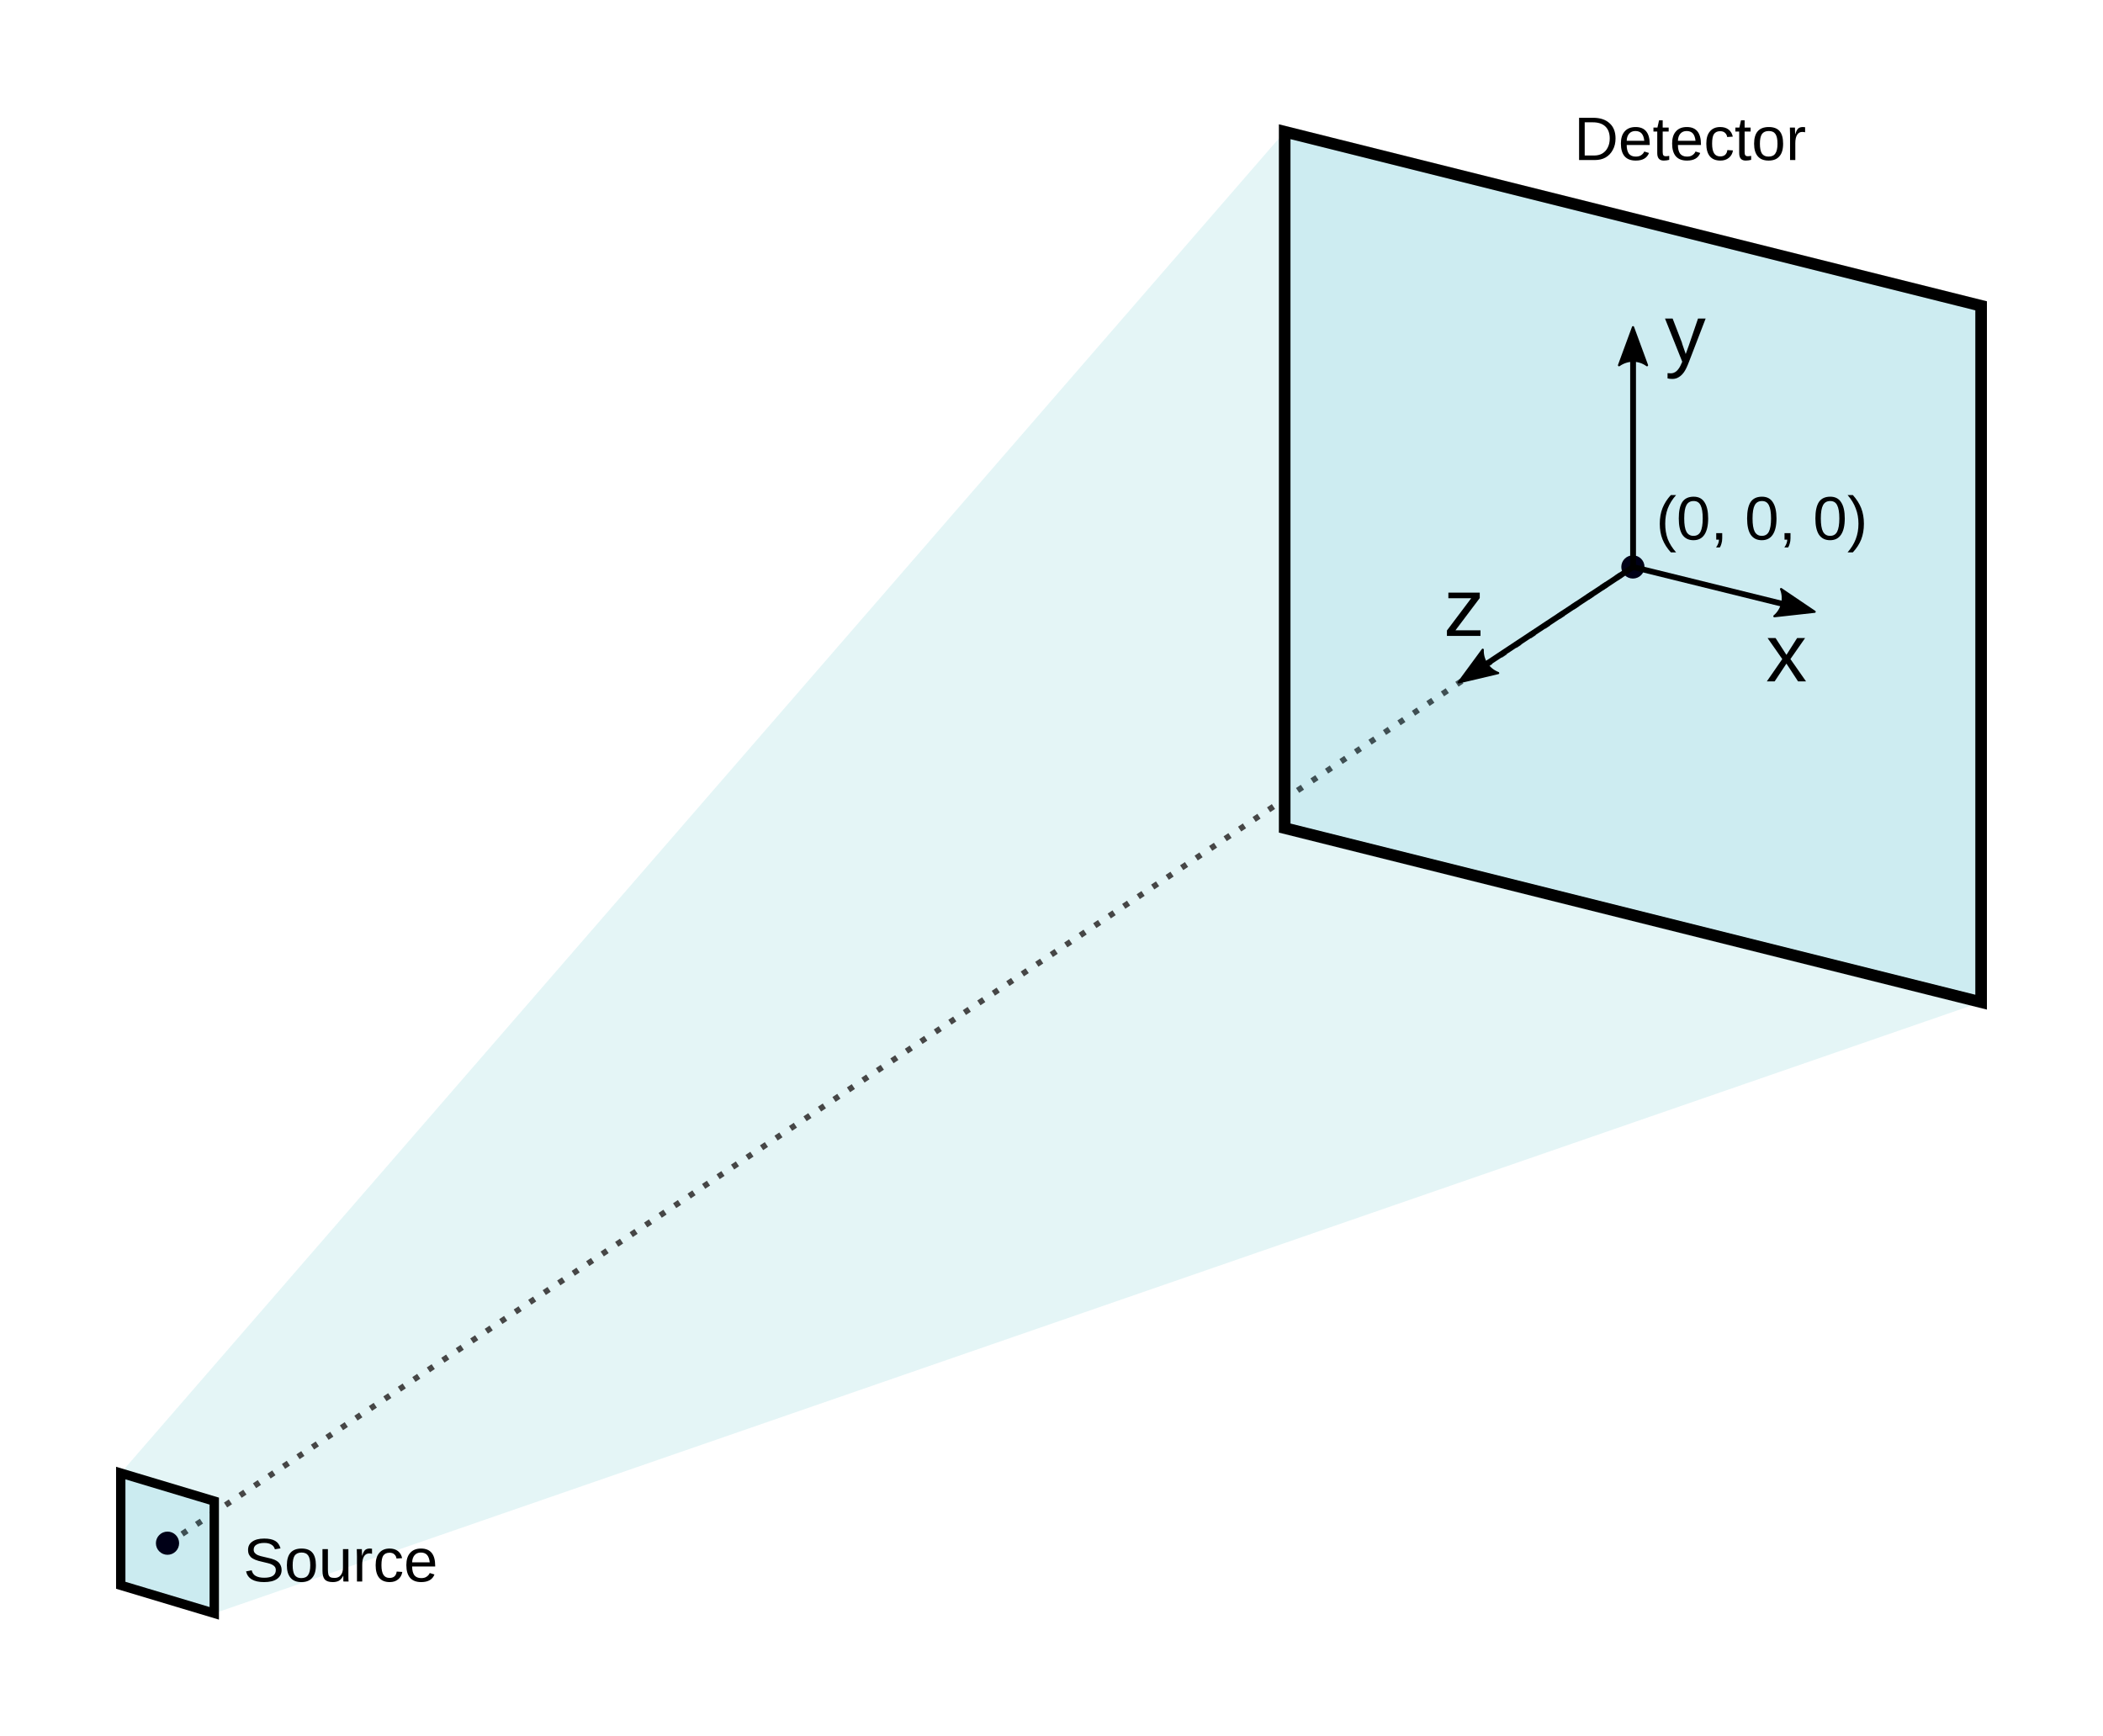
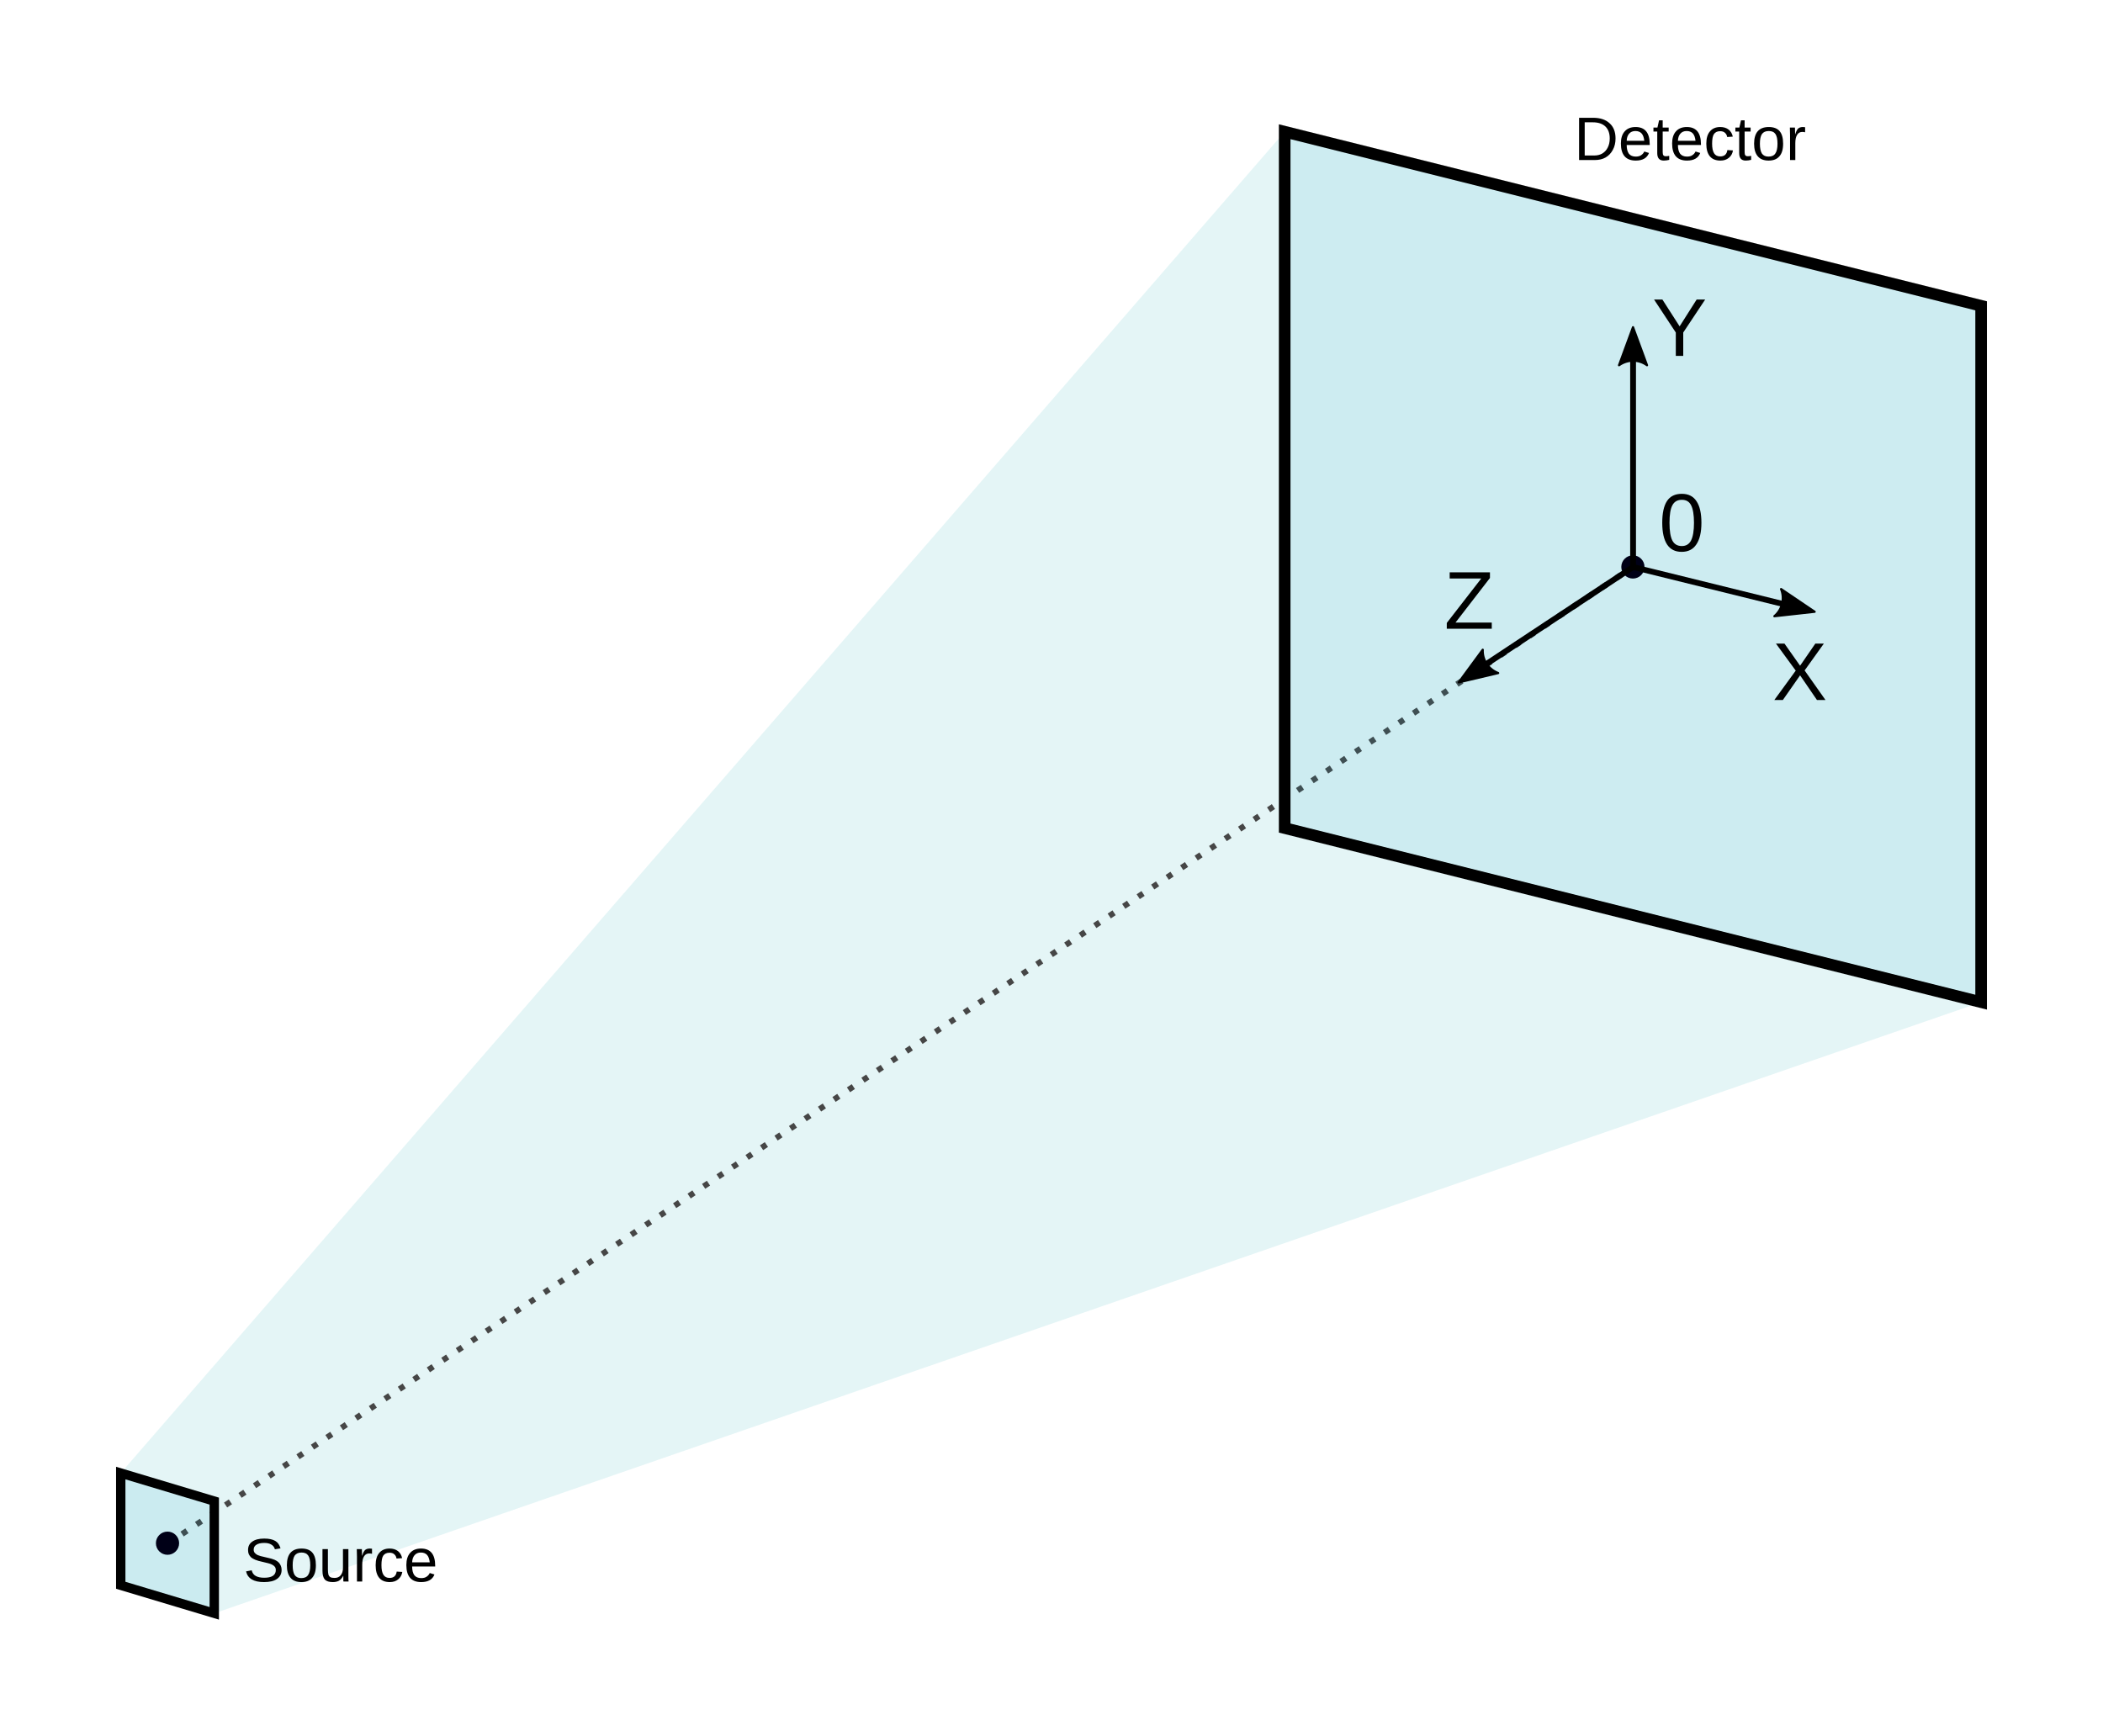
<svg xmlns="http://www.w3.org/2000/svg" width="181.18mm" height="149.554mm" viewBox="0 0 181.18 149.554" version="1.1" id="svg8">
  <defs id="defs2">
    <marker orient="auto" refY="0" refX="0" id="marker11502" style="overflow:visible">
      <path id="path11500" style="fill:#000000;fill-opacity:1;fill-rule:evenodd;stroke:#000000;stroke-width:0.625;stroke-linejoin:round;stroke-opacity:1" d="M 8.719,4.034 -2.207,0.016 8.719,-4.002 c -1.745,2.372 -1.735,5.617 -6e-7,8.035 z" transform="scale(0.6)" />
    </marker>
    <marker style="overflow:visible" id="marker8058" refX="0" refY="0" orient="auto">
      <path transform="scale(-0.6)" d="M 8.719,4.034 -2.207,0.016 8.719,-4.002 c -1.745,2.372 -1.735,5.617 -6e-7,8.035 z" style="fill:#000000;fill-opacity:1;fill-rule:evenodd;stroke:#000000;stroke-width:0.625;stroke-linejoin:round;stroke-opacity:1" id="path8056" />
    </marker>
    <marker style="overflow:visible" id="marker7922" refX="0" refY="0" orient="auto">
      <path transform="scale(-0.6)" d="M 8.719,4.034 -2.207,0.016 8.719,-4.002 c -1.745,2.372 -1.735,5.617 -6e-7,8.035 z" style="fill:#000000;fill-opacity:1;fill-rule:evenodd;stroke:#000000;stroke-width:0.625;stroke-linejoin:round;stroke-opacity:1" id="path7920" />
    </marker>
    <marker style="overflow:visible" id="marker6505" refX="0" refY="0" orient="auto">
      <path transform="scale(-0.6)" d="M 8.719,4.034 -2.207,0.016 8.719,-4.002 c -1.745,2.372 -1.735,5.617 -6e-7,8.035 z" style="fill:#000000;fill-opacity:1;fill-rule:evenodd;stroke:#000000;stroke-width:0.625;stroke-linejoin:round;stroke-opacity:1" id="path6503" />
    </marker>
    <marker orient="auto" refY="0" refX="0" id="marker5752" style="overflow:visible">
      <path id="path5750" style="fill:#000000;fill-opacity:1;fill-rule:evenodd;stroke:#000000;stroke-width:0.625;stroke-linejoin:round;stroke-opacity:1" d="M 8.719,4.034 -2.207,0.016 8.719,-4.002 c -1.745,2.372 -1.735,5.617 -6e-7,8.035 z" transform="scale(-0.6)" />
    </marker>
    <marker style="overflow:visible" id="marker5273" refX="0" refY="0" orient="auto">
      <path transform="scale(-0.6)" d="M 8.719,4.034 -2.207,0.016 8.719,-4.002 c -1.745,2.372 -1.735,5.617 -6e-7,8.035 z" style="fill:#000000;fill-opacity:1;fill-rule:evenodd;stroke:#000000;stroke-width:0.625;stroke-linejoin:round;stroke-opacity:1" id="path5271" />
    </marker>
    <marker orient="auto" refY="0" refX="0" id="Arrow2Mstart" style="overflow:visible">
      <path id="path4621" style="fill:#000000;fill-opacity:1;fill-rule:evenodd;stroke:#000000;stroke-width:0.625;stroke-linejoin:round;stroke-opacity:1" d="M 8.719,4.034 -2.207,0.016 8.719,-4.002 c -1.745,2.372 -1.735,5.617 -6e-7,8.035 z" transform="scale(0.6)" />
    </marker>
    <marker orient="auto" refY="0" refX="0" id="Arrow2Lstart" style="overflow:visible">
      <path id="path4615" style="fill:#000000;fill-opacity:1;fill-rule:evenodd;stroke:#000000;stroke-width:0.625;stroke-linejoin:round;stroke-opacity:1" d="M 8.719,4.034 -2.207,0.016 8.719,-4.002 c -1.745,2.372 -1.735,5.617 -6e-7,8.035 z" transform="matrix(1.1,0,0,1.1,1.1,0)" />
    </marker>
    <marker orient="auto" refY="0" refX="0" id="Arrow1Mstart" style="overflow:visible">
      <path id="path4603" d="M 0,0 5,-5 -12.5,0 5,5 Z" style="fill:#000000;fill-opacity:1;fill-rule:evenodd;stroke:#000000;stroke-width:1pt;stroke-opacity:1" transform="matrix(0.4,0,0,0.4,4,0)" />
    </marker>
    <marker style="overflow:visible" id="marker4969" refX="0" refY="0" orient="auto">
      <path transform="scale(-0.6)" d="M 8.719,4.034 -2.207,0.016 8.719,-4.002 c -1.745,2.372 -1.735,5.617 -6e-7,8.035 z" style="fill:#000000;fill-opacity:1;fill-rule:evenodd;stroke:#000000;stroke-width:0.625;stroke-linejoin:round;stroke-opacity:1" id="path4967" />
    </marker>
    <marker orient="auto" refY="0" refX="0" id="Arrow1Send" style="overflow:visible">
      <path id="path4612" d="M 0,0 5,-5 -12.5,0 5,5 Z" style="fill:#000000;fill-opacity:1;fill-rule:evenodd;stroke:#000000;stroke-width:1pt;stroke-opacity:1" transform="matrix(-0.2,0,0,-0.2,-1.2,0)" />
    </marker>
    <marker orient="auto" refY="0" refX="0" id="Arrow2Lend" style="overflow:visible">
      <path id="path4618" style="fill:#cccccc;fill-opacity:1;fill-rule:evenodd;stroke:#000000;stroke-width:0.625;stroke-linejoin:round;stroke-opacity:1" d="M 8.719,4.034 -2.207,0.016 8.719,-4.002 c -1.745,2.372 -1.735,5.617 -6e-7,8.035 z" transform="matrix(-1.1,0,0,-1.1,-1.1,0)" />
    </marker>
    <marker orient="auto" refY="0" refX="0" id="marker5682-0" style="overflow:visible">
      <path id="path5680-1" style="fill:#000000;fill-opacity:1;fill-rule:evenodd;stroke:#000000;stroke-width:0.625;stroke-linejoin:round;stroke-opacity:1" d="M 8.719,4.034 -2.207,0.016 8.719,-4.002 c -1.745,2.372 -1.735,5.617 -6e-7,8.035 z" transform="scale(-0.6)" />
    </marker>
    <marker orient="auto" refY="0" refX="0" id="marker5752-0" style="overflow:visible">
      <path id="path5750-7" style="fill:#000000;fill-opacity:1;fill-rule:evenodd;stroke:#000000;stroke-width:0.625;stroke-linejoin:round;stroke-opacity:1" d="M 8.719,4.034 -2.207,0.016 8.719,-4.002 c -1.745,2.372 -1.735,5.617 -6e-7,8.035 z" transform="scale(-0.6)" />
    </marker>
    <marker style="overflow:visible" id="marker6505-1" refX="0" refY="0" orient="auto">
      <path transform="scale(-0.6)" d="M 8.719,4.034 -2.207,0.016 8.719,-4.002 c -1.745,2.372 -1.735,5.617 -6e-7,8.035 z" style="fill:#000000;fill-opacity:1;fill-rule:evenodd;stroke:#000000;stroke-width:0.625;stroke-linejoin:round;stroke-opacity:1" id="path6503-6" />
    </marker>
    <marker style="overflow:visible" id="marker6505-1-9" refX="0" refY="0" orient="auto">
      <path transform="scale(-0.6)" d="M 8.719,4.034 -2.207,0.016 8.719,-4.002 c -1.745,2.372 -1.735,5.617 -6e-7,8.035 z" style="fill:#000000;fill-opacity:1;fill-rule:evenodd;stroke:#000000;stroke-width:0.625;stroke-linejoin:round;stroke-opacity:1" id="path6503-6-3" />
    </marker>
    <marker style="overflow:visible" id="marker6505-1-1" refX="0" refY="0" orient="auto">
      <path transform="scale(-0.6)" d="M 8.719,4.034 -2.207,0.016 8.719,-4.002 c -1.745,2.372 -1.735,5.617 -6e-7,8.035 z" style="fill:#000000;fill-opacity:1;fill-rule:evenodd;stroke:#000000;stroke-width:0.625;stroke-linejoin:round;stroke-opacity:1" id="path6503-6-4" />
    </marker>
    <marker style="overflow:visible" id="marker6505-1-5" refX="0" refY="0" orient="auto">
      <path transform="scale(-0.6)" d="M 8.719,4.034 -2.207,0.016 8.719,-4.002 c -1.745,2.372 -1.735,5.617 -6e-7,8.035 z" style="fill:#000000;fill-opacity:1;fill-rule:evenodd;stroke:#000000;stroke-width:0.625;stroke-linejoin:round;stroke-opacity:1" id="path6503-6-9" />
    </marker>
    <marker orient="auto" refY="0" refX="0" id="Arrow1Mstart-9" style="overflow:visible">
      <path id="path4603-6" d="M 0,0 5,-5 -12.5,0 5,5 Z" style="fill:#000000;fill-opacity:1;fill-rule:evenodd;stroke:#000000;stroke-width:1pt;stroke-opacity:1" transform="matrix(0.4,0,0,0.4,4,0)" />
    </marker>
    <marker orient="auto" refY="0" refX="0" id="Arrow1Mstart-9-1" style="overflow:visible">
      <path id="path4603-6-3" d="M 0,0 5,-5 -12.5,0 5,5 Z" style="fill:#000000;fill-opacity:1;fill-rule:evenodd;stroke:#000000;stroke-width:1pt;stroke-opacity:1" transform="matrix(0.4,0,0,0.4,4,0)" />
    </marker>
    <marker orient="auto" refY="0" refX="0" id="marker11502-2" style="overflow:visible">
      <path id="path11500-4" style="fill:#000000;fill-opacity:1;fill-rule:evenodd;stroke:#000000;stroke-width:0.625;stroke-linejoin:round;stroke-opacity:1" d="M 8.719,4.034 -2.207,0.016 8.719,-4.002 c -1.745,2.372 -1.735,5.617 -6e-7,8.035 z" transform="scale(0.6)" />
    </marker>
    <marker style="overflow:visible" id="marker6505-1-9-1" refX="0" refY="0" orient="auto">
      <path transform="scale(-0.6)" d="M 8.719,4.034 -2.207,0.016 8.719,-4.002 c -1.745,2.372 -1.735,5.617 -6e-7,8.035 z" style="fill:#000000;fill-opacity:1;fill-rule:evenodd;stroke:#000000;stroke-width:0.625;stroke-linejoin:round;stroke-opacity:1" id="path6503-6-3-5" />
    </marker>
    <marker style="overflow:visible" id="marker6505-1-9-1-3" refX="0" refY="0" orient="auto">
      <path transform="scale(-0.6)" d="M 8.719,4.034 -2.207,0.016 8.719,-4.002 c -1.745,2.372 -1.735,5.617 -6e-7,8.035 z" style="fill:#000000;fill-opacity:1;fill-rule:evenodd;stroke:#000000;stroke-width:0.625;stroke-linejoin:round;stroke-opacity:1" id="path6503-6-3-5-6" />
    </marker>
    <marker style="overflow:visible" id="marker4969-1" refX="0" refY="0" orient="auto">
      <path transform="scale(-0.6)" d="M 8.719,4.034 -2.207,0.016 8.719,-4.002 c -1.745,2.372 -1.735,5.617 -6e-7,8.035 z" style="fill:#000000;fill-opacity:1;fill-rule:evenodd;stroke:#000000;stroke-width:0.625;stroke-linejoin:round;stroke-opacity:1" id="path4967-1" />
    </marker>
    <marker style="overflow:visible" id="marker6505-1-9-0" refX="0" refY="0" orient="auto">
      <path transform="scale(-0.6)" d="M 8.719,4.034 -2.207,0.016 8.719,-4.002 c -1.745,2.372 -1.735,5.617 -6e-7,8.035 z" style="fill:#000000;fill-opacity:1;fill-rule:evenodd;stroke:#000000;stroke-width:0.625;stroke-linejoin:round;stroke-opacity:1" id="path6503-6-3-8" />
    </marker>
    <marker style="overflow:visible" id="marker4969-3" refX="0" refY="0" orient="auto">
      <path transform="scale(-0.6)" d="M 8.719,4.034 -2.207,0.016 8.719,-4.002 c -1.745,2.372 -1.735,5.617 -6e-7,8.035 z" style="fill:#000000;fill-opacity:1;fill-rule:evenodd;stroke:#000000;stroke-width:0.625;stroke-linejoin:round;stroke-opacity:1" id="path4967-3" />
    </marker>
    <marker style="overflow:visible" id="marker6505-1-15" refX="0" refY="0" orient="auto">
      <path transform="scale(-0.6)" d="M 8.719,4.034 -2.207,0.016 8.719,-4.002 c -1.745,2.372 -1.735,5.617 -6e-7,8.035 z" style="fill:#000000;fill-opacity:1;fill-rule:evenodd;stroke:#000000;stroke-width:0.625;stroke-linejoin:round;stroke-opacity:1" id="path6503-6-99" />
    </marker>
    <marker orient="auto" refY="0" refX="0" id="marker5752-6" style="overflow:visible">
      <path id="path5750-5" style="fill:#000000;fill-opacity:1;fill-rule:evenodd;stroke:#000000;stroke-width:0.625;stroke-linejoin:round;stroke-opacity:1" d="M 8.719,4.034 -2.207,0.016 8.719,-4.002 c -1.745,2.372 -1.735,5.617 -6e-7,8.035 z" transform="scale(-0.6)" />
    </marker>
    <marker orient="auto" refY="0" refX="0" id="marker5752-5" style="overflow:visible">
      <path id="path5750-6" style="fill:#000000;fill-opacity:1;fill-rule:evenodd;stroke:#000000;stroke-width:0.625;stroke-linejoin:round;stroke-opacity:1" d="M 8.719,4.034 -2.207,0.016 8.719,-4.002 c -1.745,2.372 -1.735,5.617 -6e-7,8.035 z" transform="scale(-0.6)" />
    </marker>
    <marker style="overflow:visible" id="marker6505-1-15-2" refX="0" refY="0" orient="auto">
      <path transform="scale(-0.6)" d="M 8.719,4.034 -2.207,0.016 8.719,-4.002 c -1.745,2.372 -1.735,5.617 -6e-7,8.035 z" style="fill:#000000;fill-opacity:1;fill-rule:evenodd;stroke:#000000;stroke-width:0.625;stroke-linejoin:round;stroke-opacity:1" id="path6503-6-99-4" />
    </marker>
    <marker orient="auto" refY="0" refX="0" id="marker11502-6" style="overflow:visible">
      <path id="path11500-42" style="fill:#000000;fill-opacity:1;fill-rule:evenodd;stroke:#000000;stroke-width:0.625;stroke-linejoin:round;stroke-opacity:1" d="M 8.719,4.034 -2.207,0.016 8.719,-4.002 c -1.745,2.372 -1.735,5.617 -6e-7,8.035 z" transform="scale(0.6)" />
    </marker>
    <marker orient="auto" refY="0" refX="0" id="marker11502-5" style="overflow:visible">
      <path id="path11500-7" style="fill:#000000;fill-opacity:1;fill-rule:evenodd;stroke:#000000;stroke-width:0.625;stroke-linejoin:round;stroke-opacity:1" d="M 8.719,4.034 -2.207,0.016 8.719,-4.002 c -1.745,2.372 -1.735,5.617 -6e-7,8.035 z" transform="scale(0.6)" />
    </marker>
    <marker orient="auto" refY="0" refX="0" id="marker11502-2-9" style="overflow:visible">
      <path id="path11500-4-6" style="fill:#000000;fill-opacity:1;fill-rule:evenodd;stroke:#000000;stroke-width:0.625;stroke-linejoin:round;stroke-opacity:1" d="M 8.719,4.034 -2.207,0.016 8.719,-4.002 c -1.745,2.372 -1.735,5.617 -6e-7,8.035 z" transform="scale(0.6)" />
    </marker>
    <marker orient="auto" refY="0" refX="0" id="marker11502-2-1" style="overflow:visible">
      <path id="path11500-4-8" style="fill:#000000;fill-opacity:1;fill-rule:evenodd;stroke:#000000;stroke-width:0.625;stroke-linejoin:round;stroke-opacity:1" d="M 8.719,4.034 -2.207,0.016 8.719,-4.002 c -1.745,2.372 -1.735,5.617 -6e-7,8.035 z" transform="scale(0.6)" />
    </marker>
    <marker style="overflow:visible" id="marker5331-2" refX="0" refY="0" orient="auto">
      <path transform="scale(-0.6)" d="M 8.719,4.034 -2.207,0.016 8.719,-4.002 c -1.745,2.372 -1.735,5.617 -6e-7,8.035 z" style="fill:#000000;fill-opacity:1;fill-rule:evenodd;stroke:#000000;stroke-width:0.625;stroke-linejoin:round;stroke-opacity:1" id="path5329-1" />
    </marker>
    <marker style="overflow:visible" id="marker5273-9" refX="0" refY="0" orient="auto">
      <path transform="scale(-0.6)" d="M 8.719,4.034 -2.207,0.016 8.719,-4.002 c -1.745,2.372 -1.735,5.617 -6e-7,8.035 z" style="fill:#000000;fill-opacity:1;fill-rule:evenodd;stroke:#000000;stroke-width:0.625;stroke-linejoin:round;stroke-opacity:1" id="path5271-2" />
    </marker>
    <marker orient="auto" refY="0" refX="0" id="Arrow2Mend-1" style="overflow:visible">
      <path id="path4624-6" style="fill:#000000;fill-opacity:1;fill-rule:evenodd;stroke:#000000;stroke-width:0.625;stroke-linejoin:round;stroke-opacity:1" d="M 8.719,4.034 -2.207,0.016 8.719,-4.002 c -1.745,2.372 -1.735,5.617 -6e-7,8.035 z" transform="scale(-0.6)" />
    </marker>
  </defs>
  <g id="layer1" transform="translate(-15.55853,-8.85902)">
    <path style="fill:#00a4ab;fill-opacity:0.107;stroke:none;stroke-width:0.265px;stroke-linecap:butt;stroke-linejoin:miter;stroke-opacity:1" d="m 25.961,135.785 v 9.669 l 8.057,2.417 L 186.238,95.21 V 35.21 l -60,-15 z" id="path5889" />
    <path style="fill:#cccccc;stroke:#464646;stroke-width:0.5;stroke-linecap:butt;stroke-linejoin:miter;stroke-miterlimit:4;stroke-dasharray:0.5, 1;stroke-dashoffset:0;stroke-opacity:1" d="M 30,141.869 156.238,57.71" id="path3746" />
    <g id="g1496" transform="translate(21.23846,-19.29)">
      <path id="path3734" d="m 105,39.5 60,15 V 114.5 L 105,99.5 Z" style="fill:#009cc7;fill-opacity:0.105;stroke:#000000;stroke-width:1;stroke-linecap:butt;stroke-linejoin:miter;stroke-miterlimit:4;stroke-dasharray:none;stroke-opacity:1" />
      <circle r="1" cy="77" cx="135" id="path4563-2" style="fill:#000017;fill-opacity:1;stroke:none;stroke-width:1.714;stroke-miterlimit:4;stroke-dasharray:none;stroke-dashoffset:0;stroke-opacity:1" />
    </g>
    <text xml:space="preserve" style="font-style:normal;font-weight:normal;font-size:5.292px;line-height:1.25;font-family:sans-serif;letter-spacing:0px;word-spacing:0px;fill:#000000;fill-opacity:1;stroke:none;stroke-width:0.265" x="36.524" y="145.131" id="text5632">
      <tspan id="tspan5630" x="36.524" y="145.131" style="font-style:normal;font-variant:normal;font-weight:normal;font-stretch:normal;font-family:Arial;-inkscape-font-specification:Arial;stroke-width:0.265">Source</tspan>
    </text>
    <text xml:space="preserve" style="font-style:normal;font-weight:normal;font-size:5.292px;line-height:1.25;font-family:sans-serif;letter-spacing:0px;word-spacing:0px;fill:#000000;fill-opacity:1;stroke:none;stroke-width:0.265" x="151.166" y="22.647" id="text5636">
      <tspan id="tspan5634" x="151.166" y="22.647" style="font-style:normal;font-variant:normal;font-weight:normal;font-stretch:normal;font-family:Arial;-inkscape-font-specification:Arial;stroke-width:0.265">Detector</tspan>
    </text>
    <g id="g5247-7" transform="translate(146.0852,100.1872)">
      <g id="g2506">
        <g transform="translate(-25.17812,-110.3486)" id="g5668-4">
          <g style="stroke-width:0.5;stroke-miterlimit:4;stroke-dasharray:none" id="g5588-0" transform="translate(25.34584,-79.12499)">
            <path style="fill:#000000;stroke:#000000;stroke-width:0.5;stroke-linecap:round;stroke-linejoin:miter;stroke-miterlimit:4;stroke-dasharray:none;stroke-dashoffset:0;stroke-opacity:1;marker-end:url(#marker5331-2)" d="m 10,147 -14.471,9.573" id="path3746-8-0" />
            <path id="path5261-5" d="m 10,147 15,3.703" style="fill:none;stroke:#000000;stroke-width:0.5;stroke-linecap:round;stroke-linejoin:miter;stroke-miterlimit:4;stroke-dasharray:none;stroke-opacity:1;marker-end:url(#marker5273-9)" />
            <path id="path5263-2" d="M 10,147 V 127" style="fill:none;stroke:#000000;stroke-width:0.5;stroke-linecap:round;stroke-linejoin:miter;stroke-miterlimit:4;stroke-dasharray:none;stroke-opacity:1;marker-end:url(#Arrow2Mend-1)" />
          </g>
-           <text xml:space="preserve" style="font-style:normal;font-weight:normal;font-size:7.056px;line-height:1.25;font-family:sans-serif;letter-spacing:0px;word-spacing:0px;fill:#000000;fill-opacity:1;stroke:none;stroke-width:0.265" x="46.792" y="77.733" id="text5592-8">
-             <tspan id="tspan5590-7" x="46.792" y="77.733" style="font-style:normal;font-variant:normal;font-weight:normal;font-stretch:normal;font-family:Arial;-inkscape-font-specification:Arial;stroke-width:0.265">x</tspan>
+           <text xml:space="preserve" style="font-style:normal;font-weight:normal;font-size:7.056px;line-height:1.25;font-family:sans-serif;letter-spacing:0px;word-spacing:0px;fill:#000000;fill-opacity:1;stroke:none;stroke-width:0.265" x="47.361" y="79.335" id="text5592-8">
+             <tspan id="tspan5590-7" x="47.361" y="79.335" style="font-style:normal;font-variant:normal;font-weight:normal;font-stretch:normal;font-family:Arial;-inkscape-font-specification:Arial;stroke-width:0.265">X</tspan>
          </text>
-           <text xml:space="preserve" style="font-style:normal;font-weight:normal;font-size:7.056px;line-height:1.25;font-family:sans-serif;letter-spacing:0px;word-spacing:0px;fill:#000000;fill-opacity:1;stroke:none;stroke-width:0.265" x="38.082" y="50.206" id="text5592-0-3">
-             <tspan id="tspan5590-3-3" x="38.082" y="50.206" style="font-style:normal;font-variant:normal;font-weight:normal;font-stretch:normal;font-family:Arial;-inkscape-font-specification:Arial;stroke-width:0.265">y</tspan>
+           <text xml:space="preserve" style="font-style:normal;font-weight:normal;font-size:7.056px;line-height:1.25;font-family:sans-serif;letter-spacing:0px;word-spacing:0px;fill:#000000;fill-opacity:1;stroke:none;stroke-width:0.265" x="36.997" y="49.689" id="text5592-0-3">
+             <tspan id="tspan5590-3-3" x="36.997" y="49.689" style="font-style:normal;font-variant:normal;font-weight:normal;font-stretch:normal;font-family:Arial;-inkscape-font-specification:Arial;stroke-width:0.265">Y</tspan>
          </text>
-           <text xml:space="preserve" style="font-style:normal;font-weight:normal;font-size:7.056px;line-height:1.25;font-family:sans-serif;letter-spacing:0px;word-spacing:0px;fill:#000000;fill-opacity:1;stroke:none;stroke-width:0.265" x="19.028" y="73.817" id="text5592-0-8-8">
-             <tspan id="tspan5590-3-7-5" x="19.028" y="73.817" style="font-style:normal;font-variant:normal;font-weight:normal;font-stretch:normal;font-family:Arial;-inkscape-font-specification:Arial;stroke-width:0.265">z</tspan>
+           <text xml:space="preserve" style="font-style:normal;font-weight:normal;font-size:7.056px;line-height:1.25;font-family:sans-serif;letter-spacing:0px;word-spacing:0px;fill:#000000;fill-opacity:1;stroke:none;stroke-width:0.265" x="19.08" y="73.197" id="text5592-0-8-8">
+             <tspan id="tspan5590-3-7-5" x="19.08" y="73.197" style="font-style:normal;font-variant:normal;font-weight:normal;font-stretch:normal;font-family:Arial;-inkscape-font-specification:Arial;stroke-width:0.265">Z</tspan>
+           </text>
+           <text xml:space="preserve" style="font-style:normal;font-weight:normal;font-size:7.056px;line-height:1.25;font-family:sans-serif;letter-spacing:0px;word-spacing:0px;fill:#000000;fill-opacity:1;stroke:none;stroke-width:0.265" x="37.578" y="66.507" id="text5592-0-3-4">
+             <tspan id="tspan5590-3-3-1" x="37.578" y="66.507" style="font-style:normal;font-variant:normal;font-weight:normal;font-stretch:normal;font-family:Arial;-inkscape-font-specification:Arial;stroke-width:0.265">0</tspan>
          </text>
        </g>
-         <text xml:space="preserve" style="font-style:normal;font-variant:normal;font-weight:normal;font-stretch:normal;font-size:7.056px;line-height:1;font-family:Calibri;-inkscape-font-specification:Calibri;letter-spacing:0px;word-spacing:0px;fill:#000000;fill-opacity:1;stroke:none;stroke-width:0.265" x="12.142" y="-44.83" id="text211">
-           <tspan id="tspan209" x="12.142" y="-44.83" style="font-style:normal;font-variant:normal;font-weight:normal;font-stretch:normal;font-size:5.292px;font-family:Arial;-inkscape-font-specification:Arial;stroke-width:0.265">(0, 0, 0)</tspan>
-         </text>
      </g>
    </g>
    <g id="g1406" transform="translate(-20.00981,12.82837)">
      <path id="path3736" d="m 45.971,122.957 8.057,2.417 v 9.669 l -8.057,-2.417 z" style="fill:#009cc7;fill-opacity:0.11;stroke:#000000;stroke-width:0.806;stroke-linecap:butt;stroke-linejoin:miter;stroke-miterlimit:4;stroke-dasharray:none;stroke-opacity:1" />
      <circle r="1" cy="129" cx="50" id="path4563" style="fill:#000017;fill-opacity:1;stroke:none;stroke-width:1.714;stroke-miterlimit:4;stroke-dasharray:none;stroke-dashoffset:0;stroke-opacity:1" />
    </g>
  </g>
</svg>
